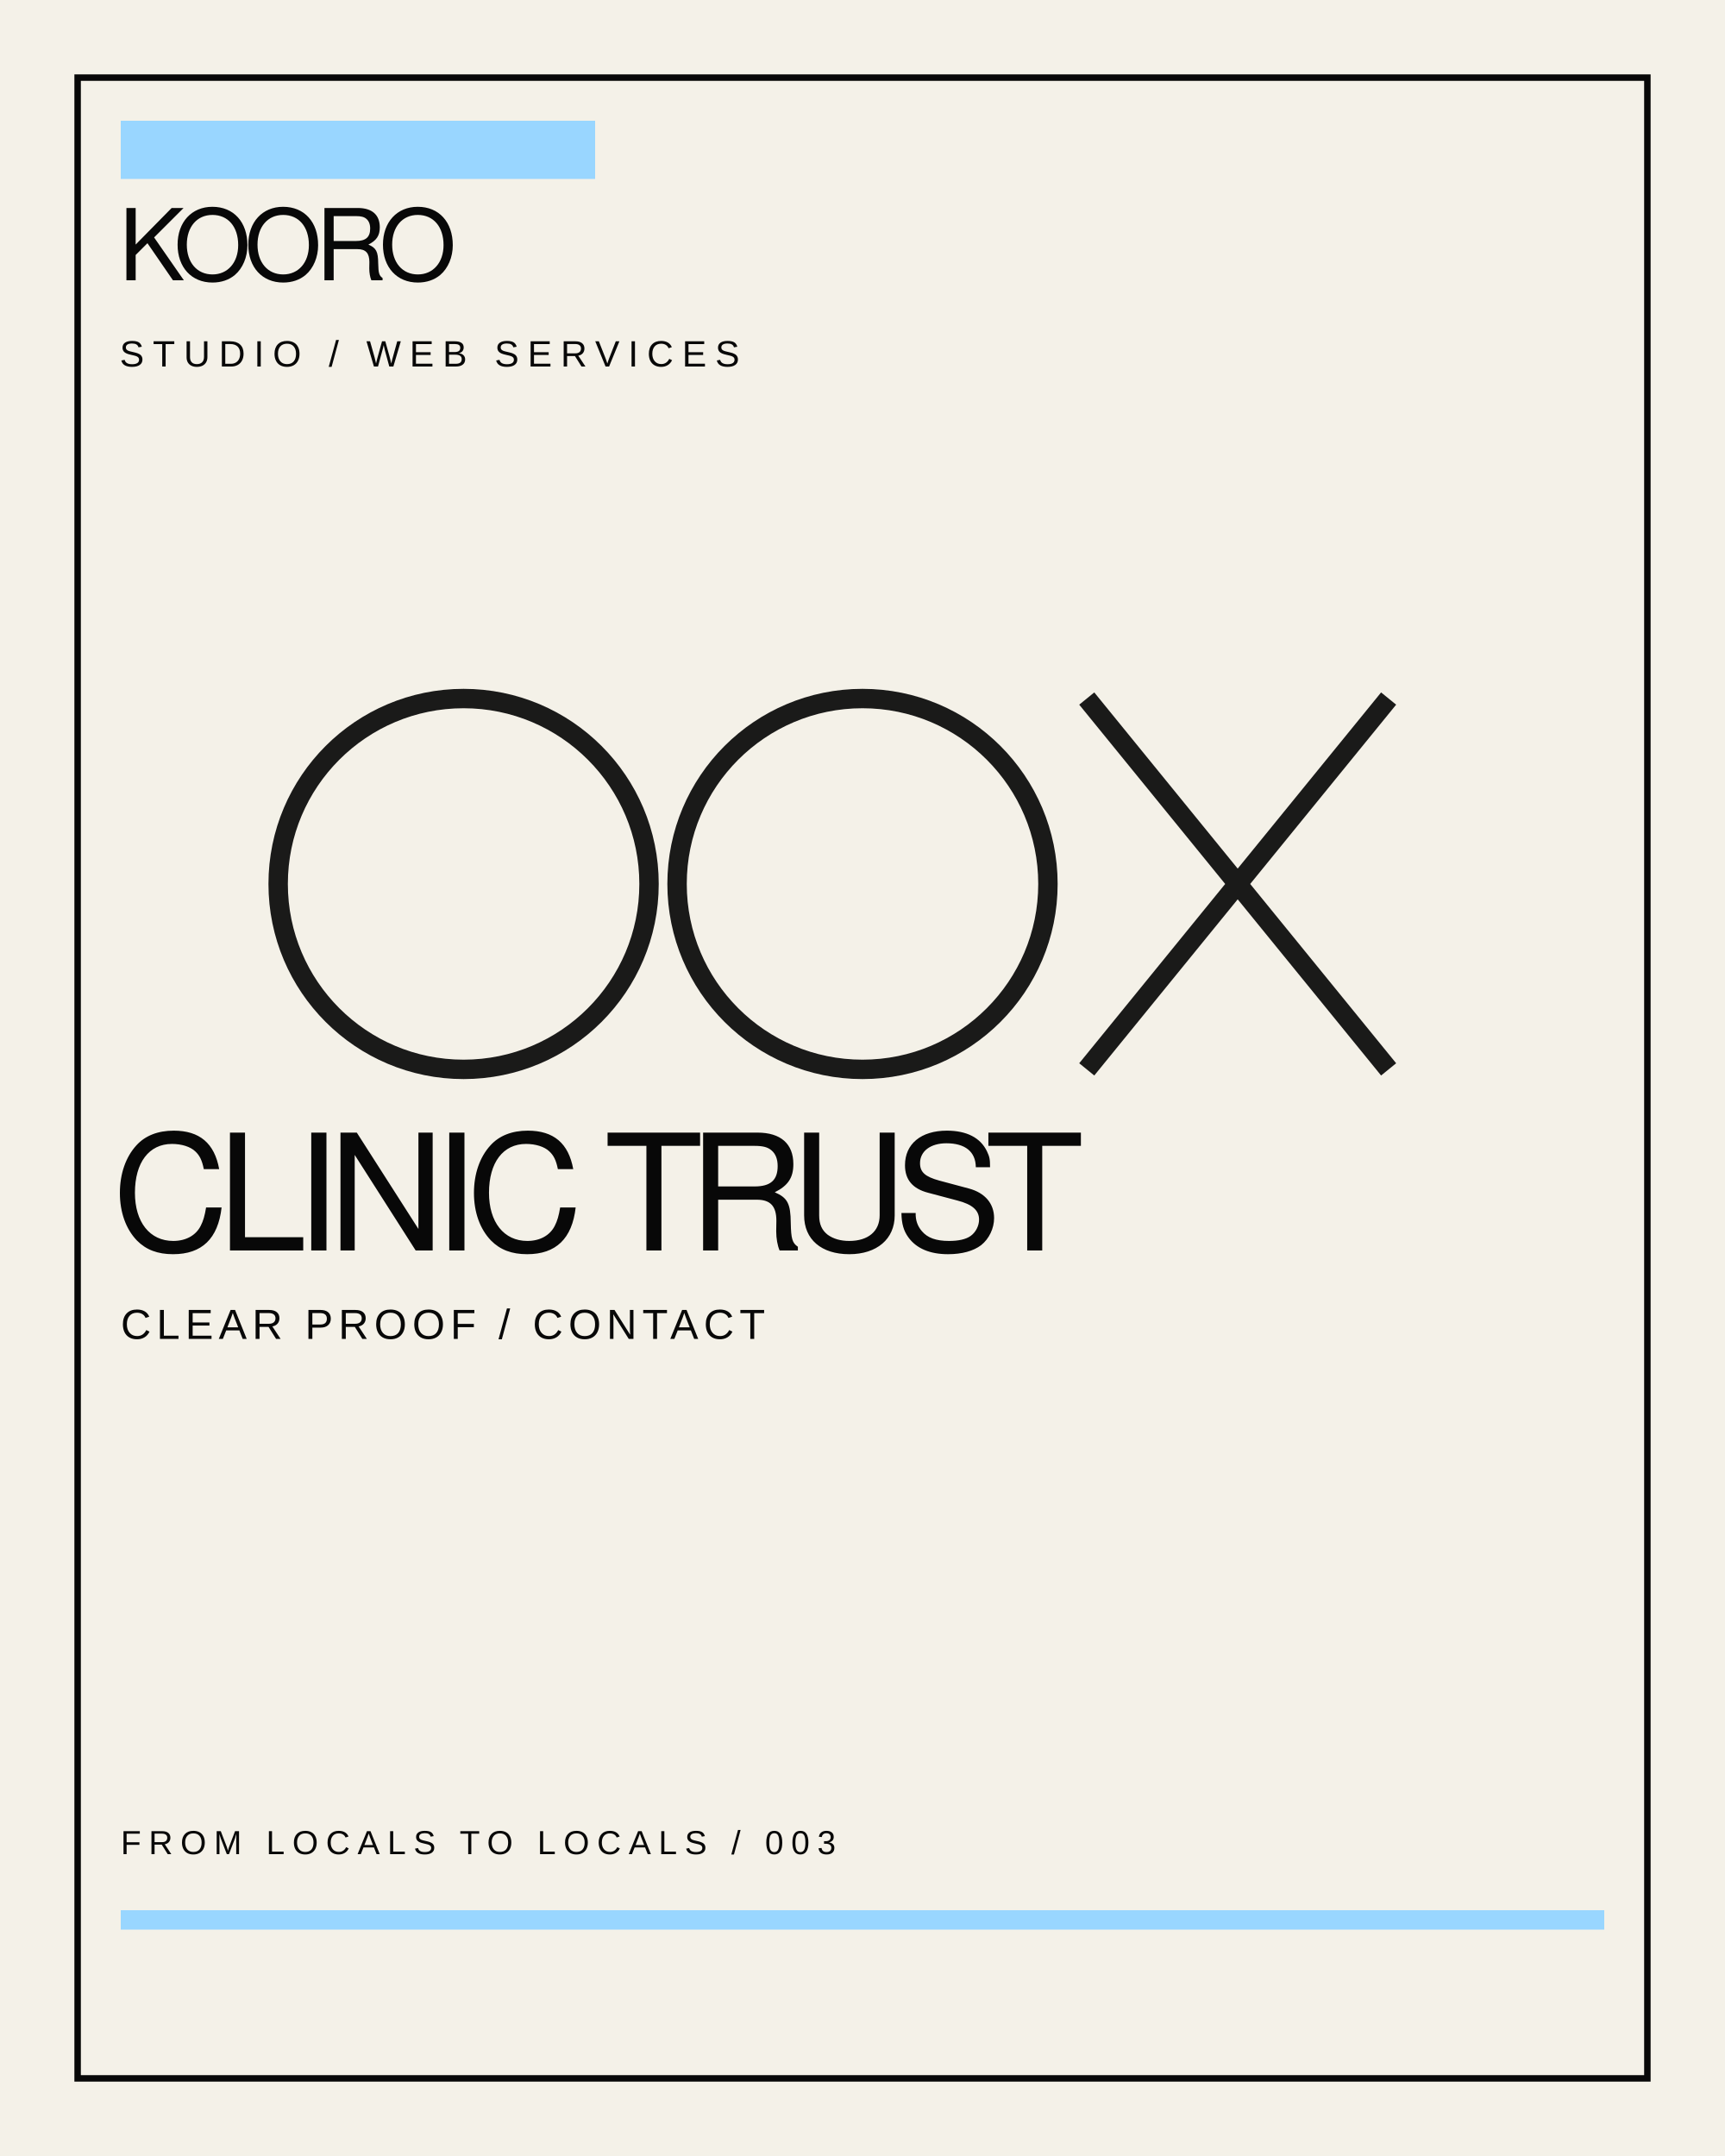
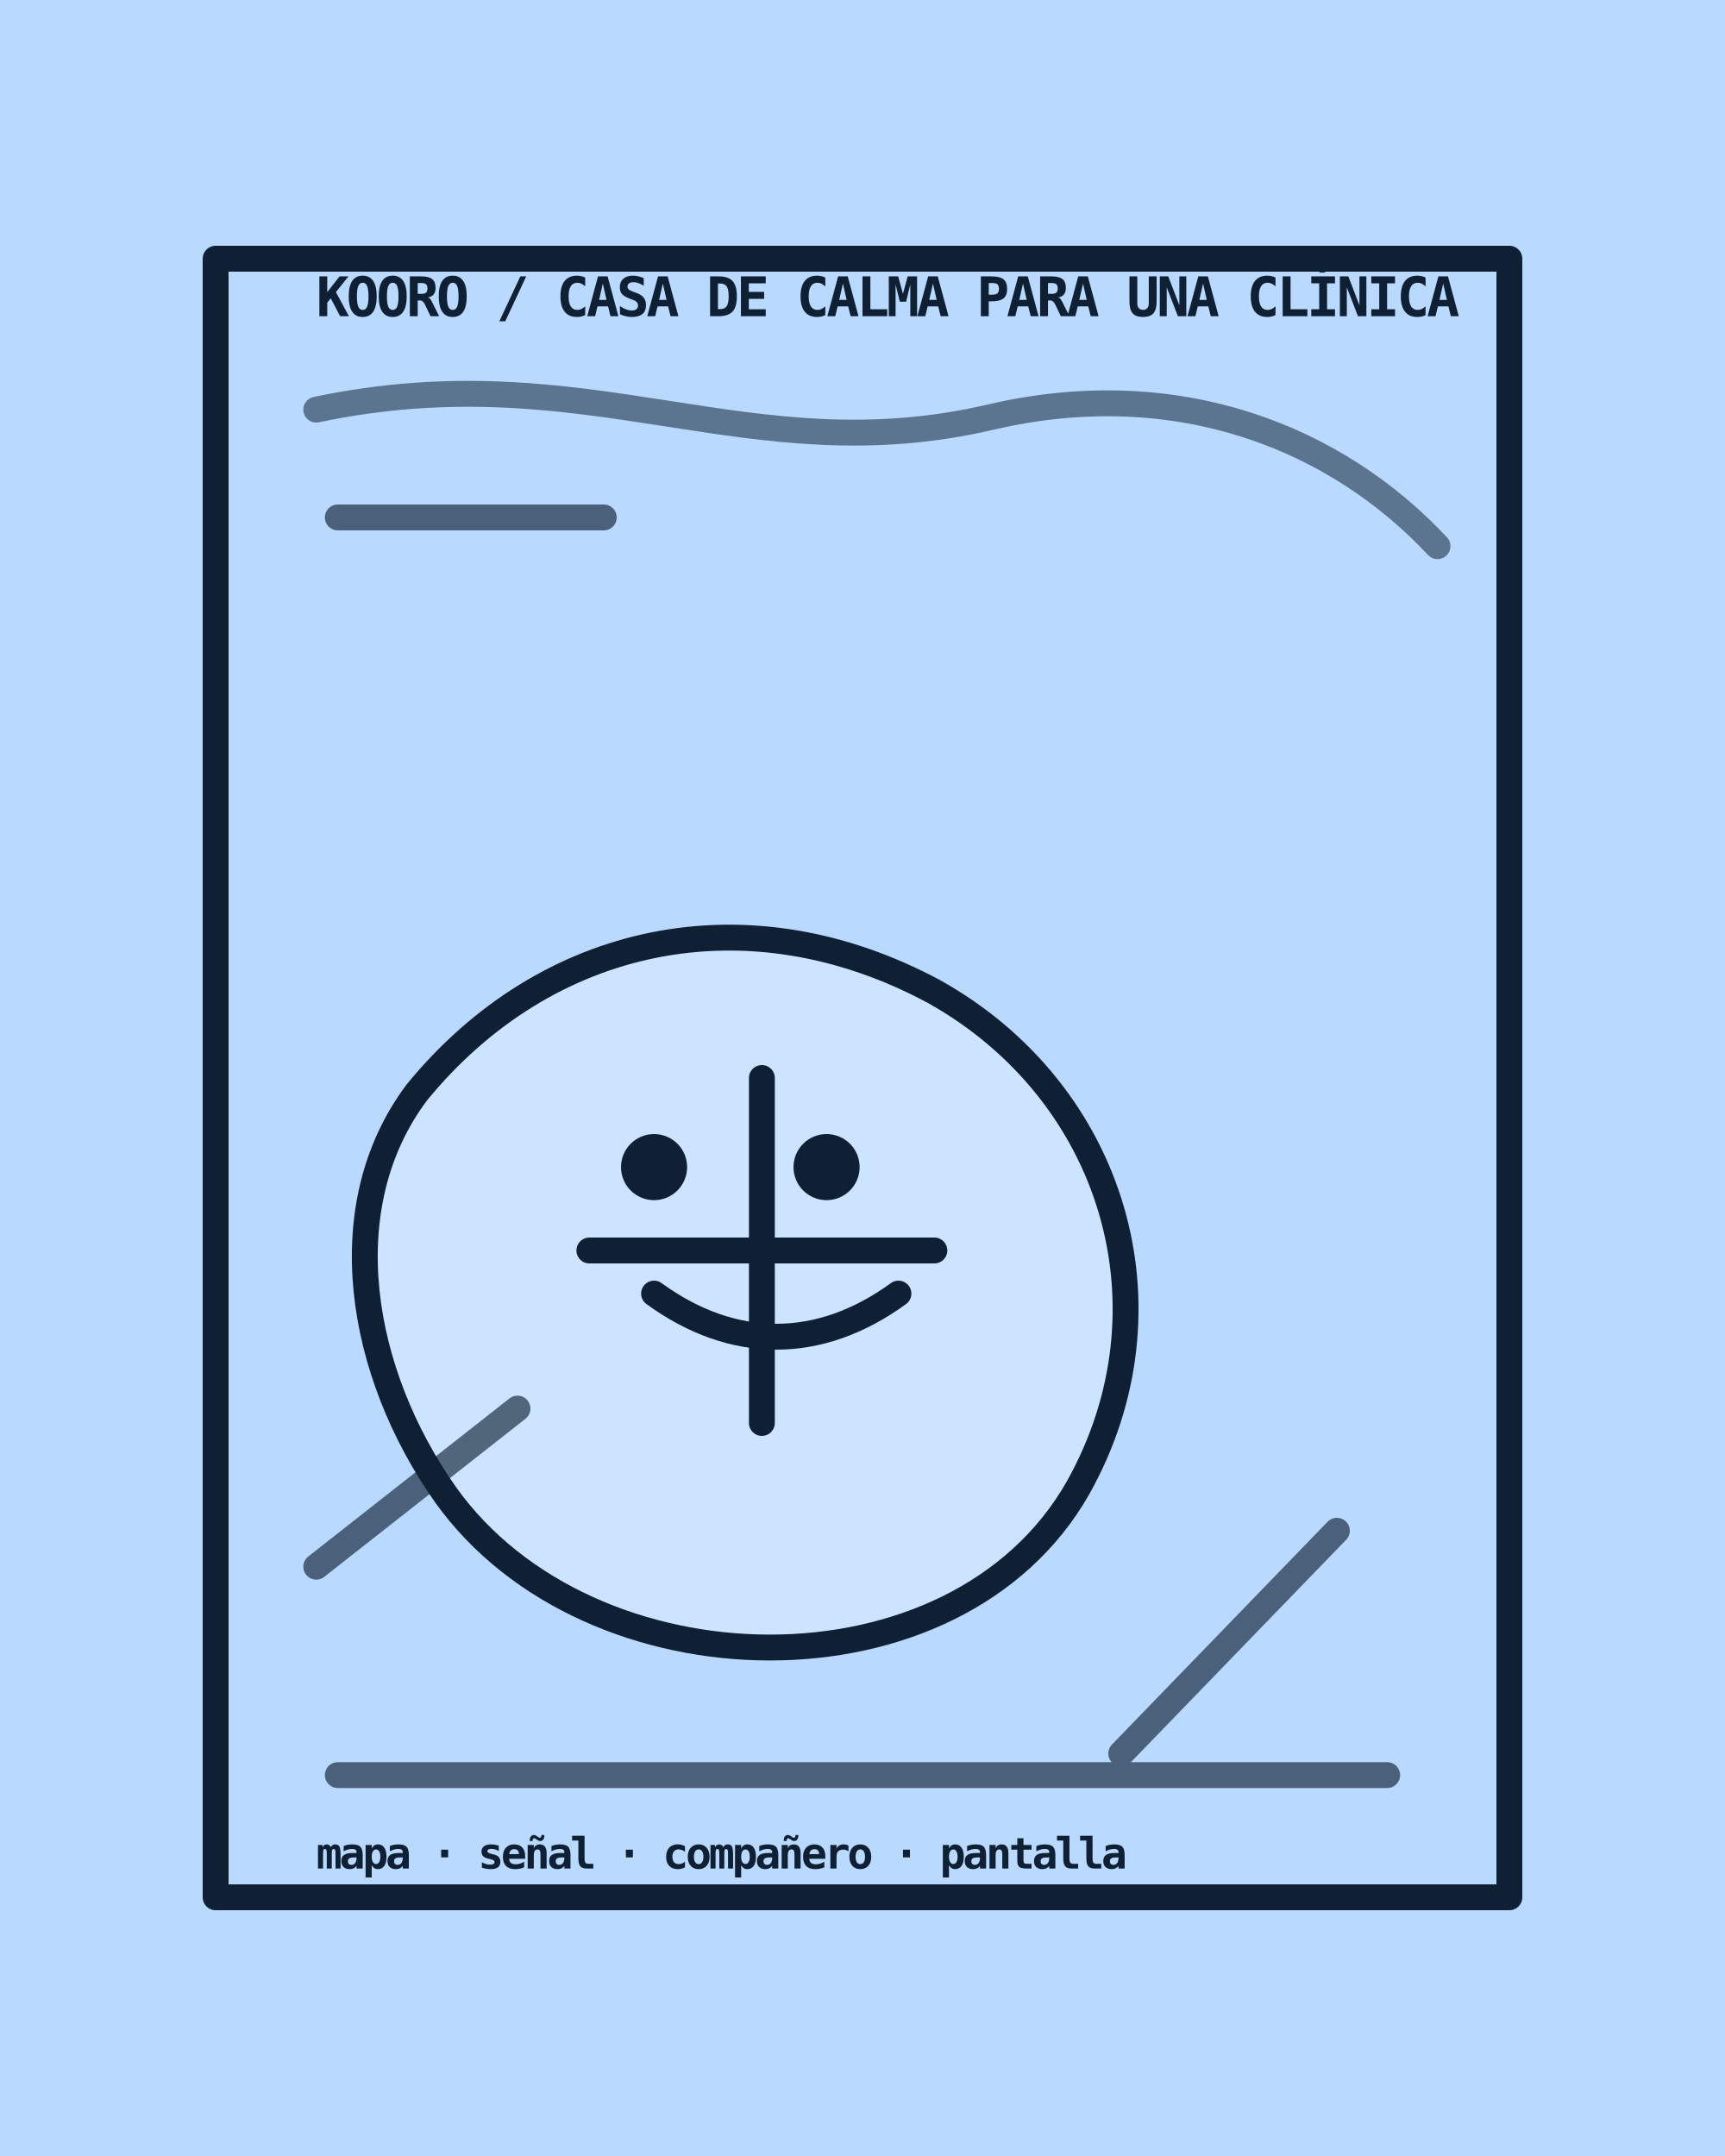
- <svg xmlns="http://www.w3.org/2000/svg" viewBox="0 0 1600 2000" role="img" aria-labelledby="title desc">
-   <rect width="1600" height="2000" fill="#f4f1e8" />
-   <rect x="72" y="72" width="1456" height="1856" fill="none" stroke="#080808" stroke-width="6" />
-   <rect x="112" y="112" width="440" height="54" fill="#99d6ff" />
-   <text x="110" y="260" fill="#080808" font-family="Arial Black, Helvetica, sans-serif" font-size="92" letter-spacing="-6">KOORO</text>
-   <text x="111" y="340" fill="#080808" font-family="Arial, Helvetica, sans-serif" font-size="34" letter-spacing="8">STUDIO / WEB SERVICES</text>
-   <g fill="none" stroke="#080808" stroke-width="18" opacity="0.92">
-     <circle cx="430" cy="820" r="172" />
-     <circle cx="800" cy="820" r="172" />
-     <path d="M1008 648 L1288 992 M1288 648 L1008 992" />
+ <svg xmlns="http://www.w3.org/2000/svg" viewBox="0 0 1200 1500" role="img" aria-labelledby="title desc">
+   <rect width="1200" height="1500" fill="#b9d9ff" />
+   <g fill="none" stroke="#0f2034" stroke-width="18" stroke-linecap="round" stroke-linejoin="round">
+     <path d="M150 180 H1050 V1320 H150 Z" />
+     <path d="M220 285 C410 245 520 330 690 290 C820 260 930 305 1000 380" opacity=".55" />
+     <path d="M290 760 C380 650 520 620 650 690 C775 760 820 910 750 1035 C665 1185 410 1180 310 1040 C250 955 230 840 290 760" fill="rgba(255,255,255,.28)" />
+     <path d="M410 870 L650 870 M530 750 L530 990" />
+     <circle cx="455" cy="812" r="14" fill="#0f2034" />
+     <circle cx="575" cy="812" r="14" fill="#0f2034" />
+     <path d="M455 900 C510 940 570 940 625 900" />
+     <path d="M235 1235 H965 M235 360 H420 M780 1220 L930 1065 M220 1090 L360 980" opacity=".65" />
  </g>
-   <text x="104" y="1160" fill="#080808" font-family="Arial Black, Helvetica, sans-serif" font-size="150" letter-spacing="-11">CLINIC TRUST</text>
-   <text x="112" y="1242" fill="#080808" font-family="Arial, Helvetica, sans-serif" font-size="39" letter-spacing="5">CLEAR PROOF / CONTACT</text>
-   <text x="112" y="1720" fill="#080808" font-family="Arial, Helvetica, sans-serif" font-size="31" letter-spacing="7">FROM LOCALS TO LOCALS / 003</text>
-   <rect x="112" y="1772" width="1376" height="18" fill="#99d6ff" />
+   <g fill="#0f2034" font-family="ui-monospace, SFMono-Regular, Menlo, monospace" font-weight="800" letter-spacing="-2">
+     <text x="220" y="220" font-size="38">KOORO / CASA DE CALMA PARA UNA CLÍNICA</text>
+     <text x="220" y="1300" font-size="30">mapa · señal · compañero · pantalla</text>
+   </g>
</svg>
